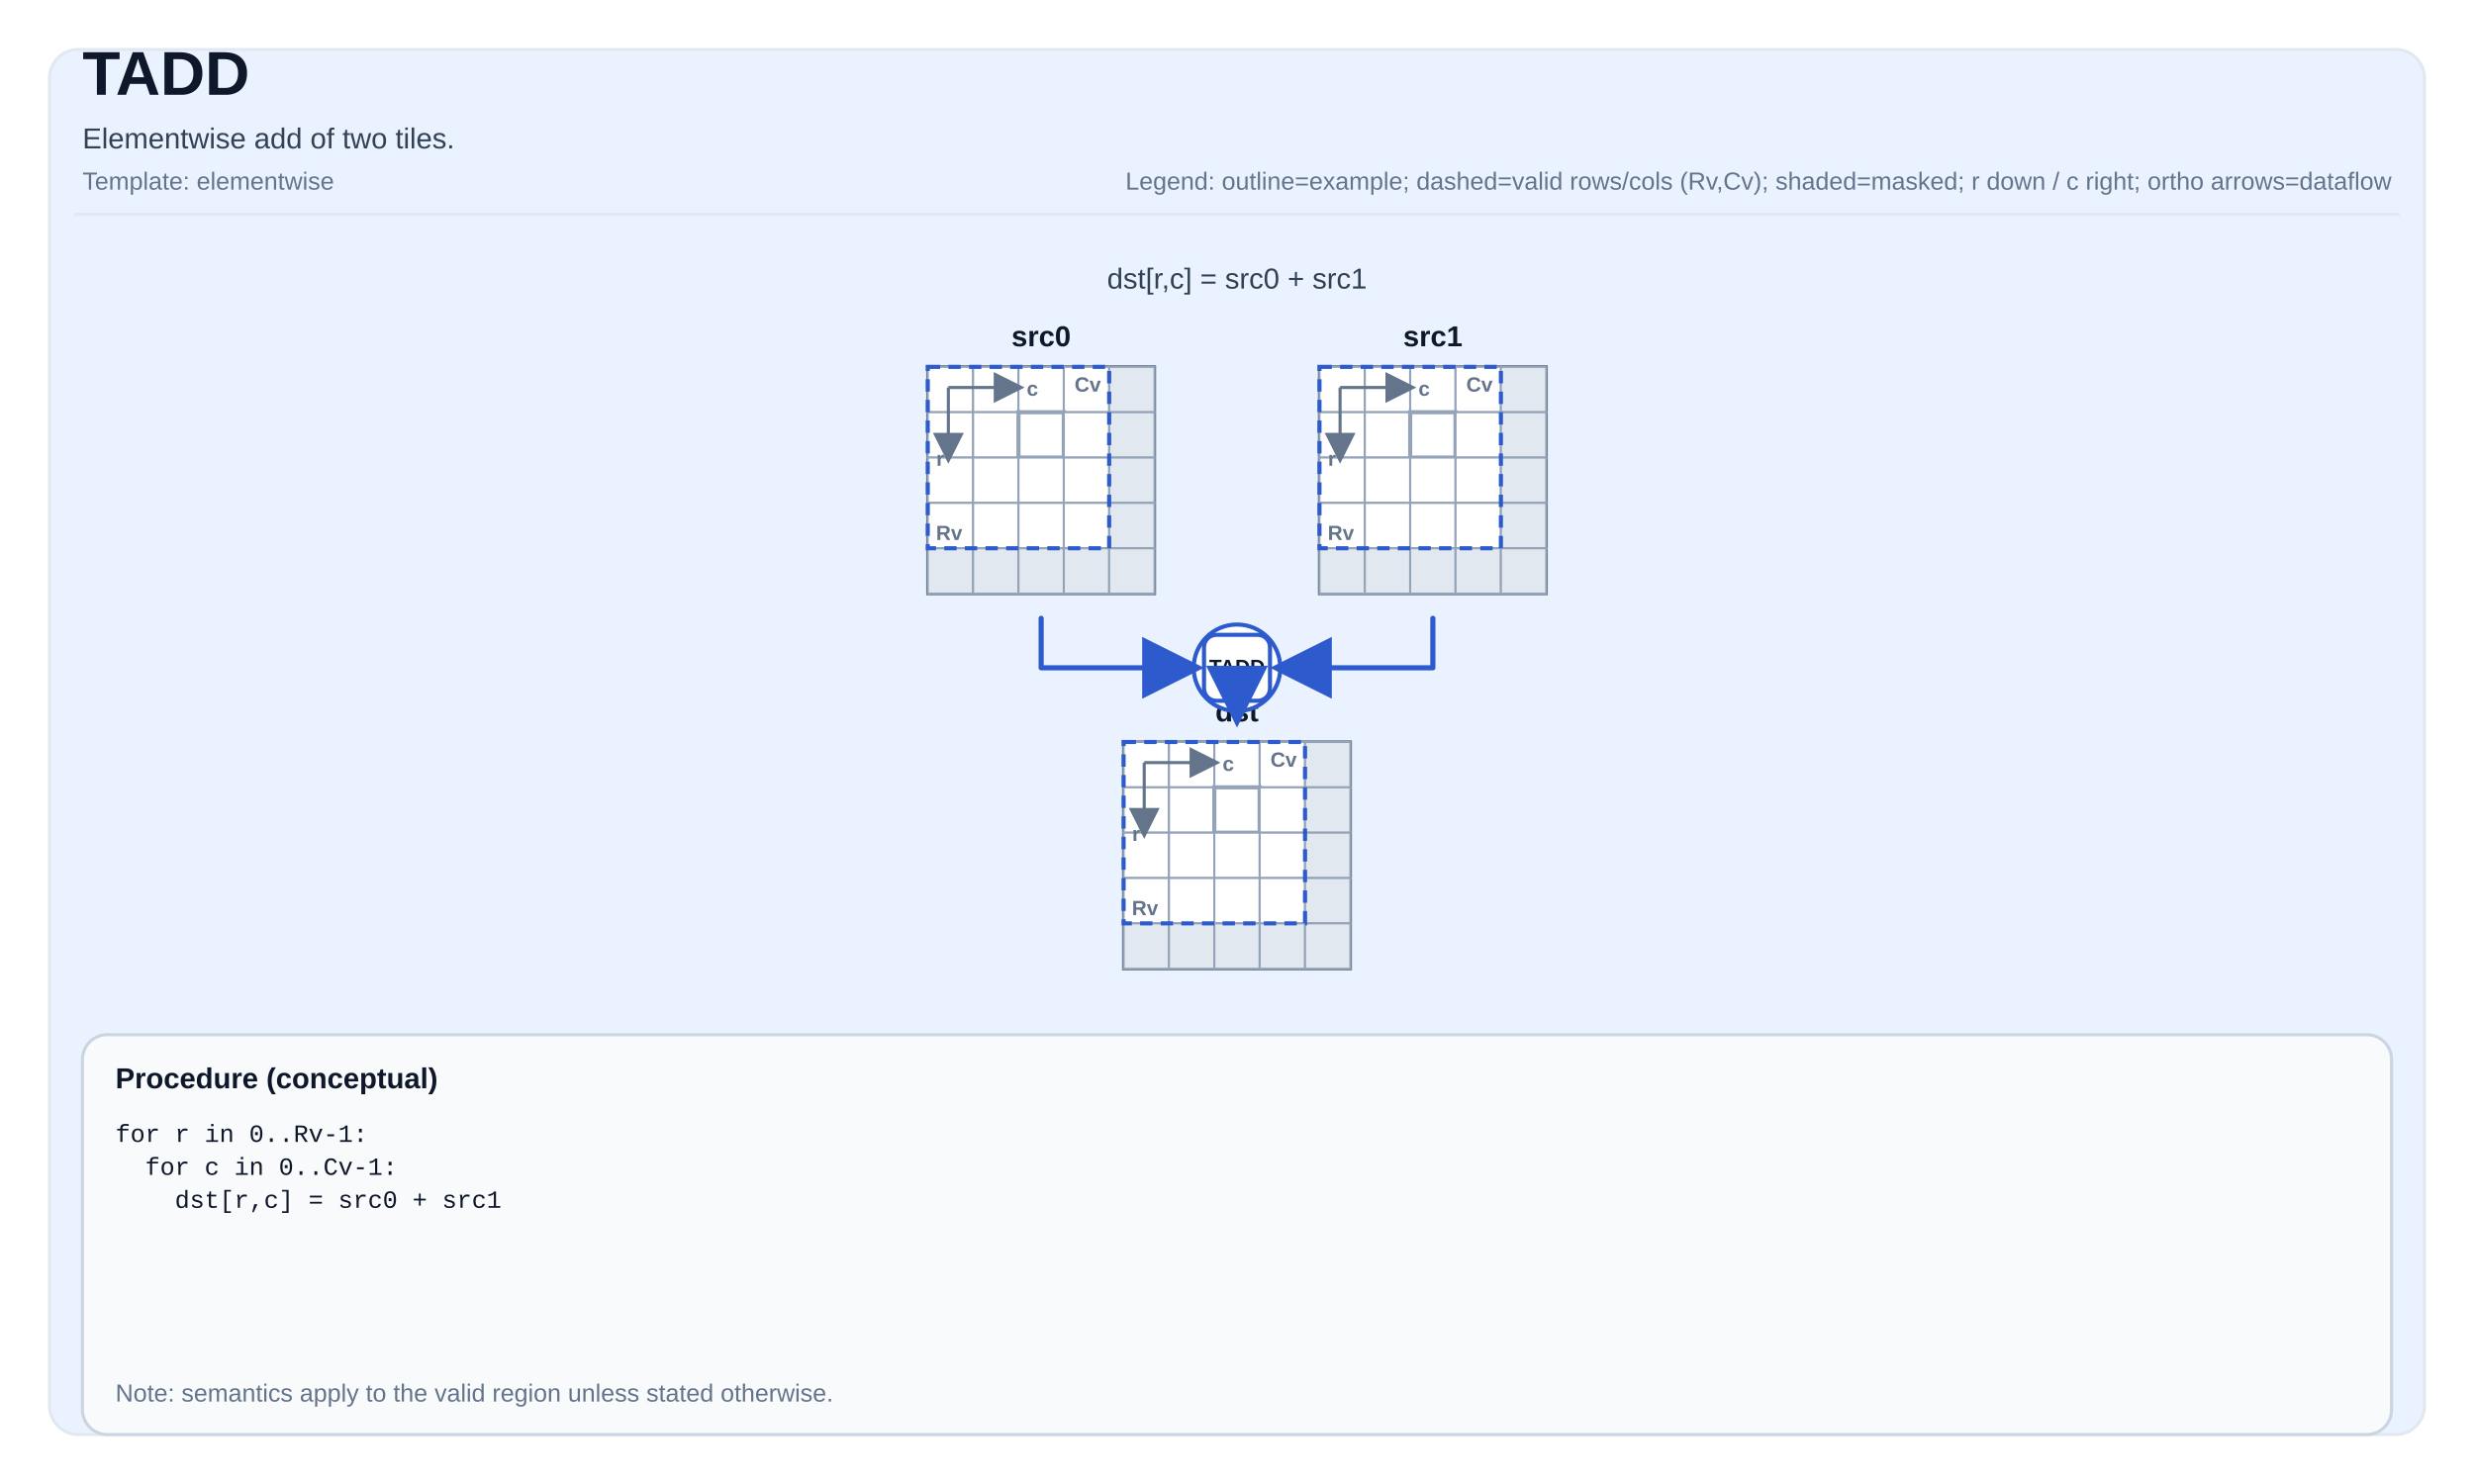
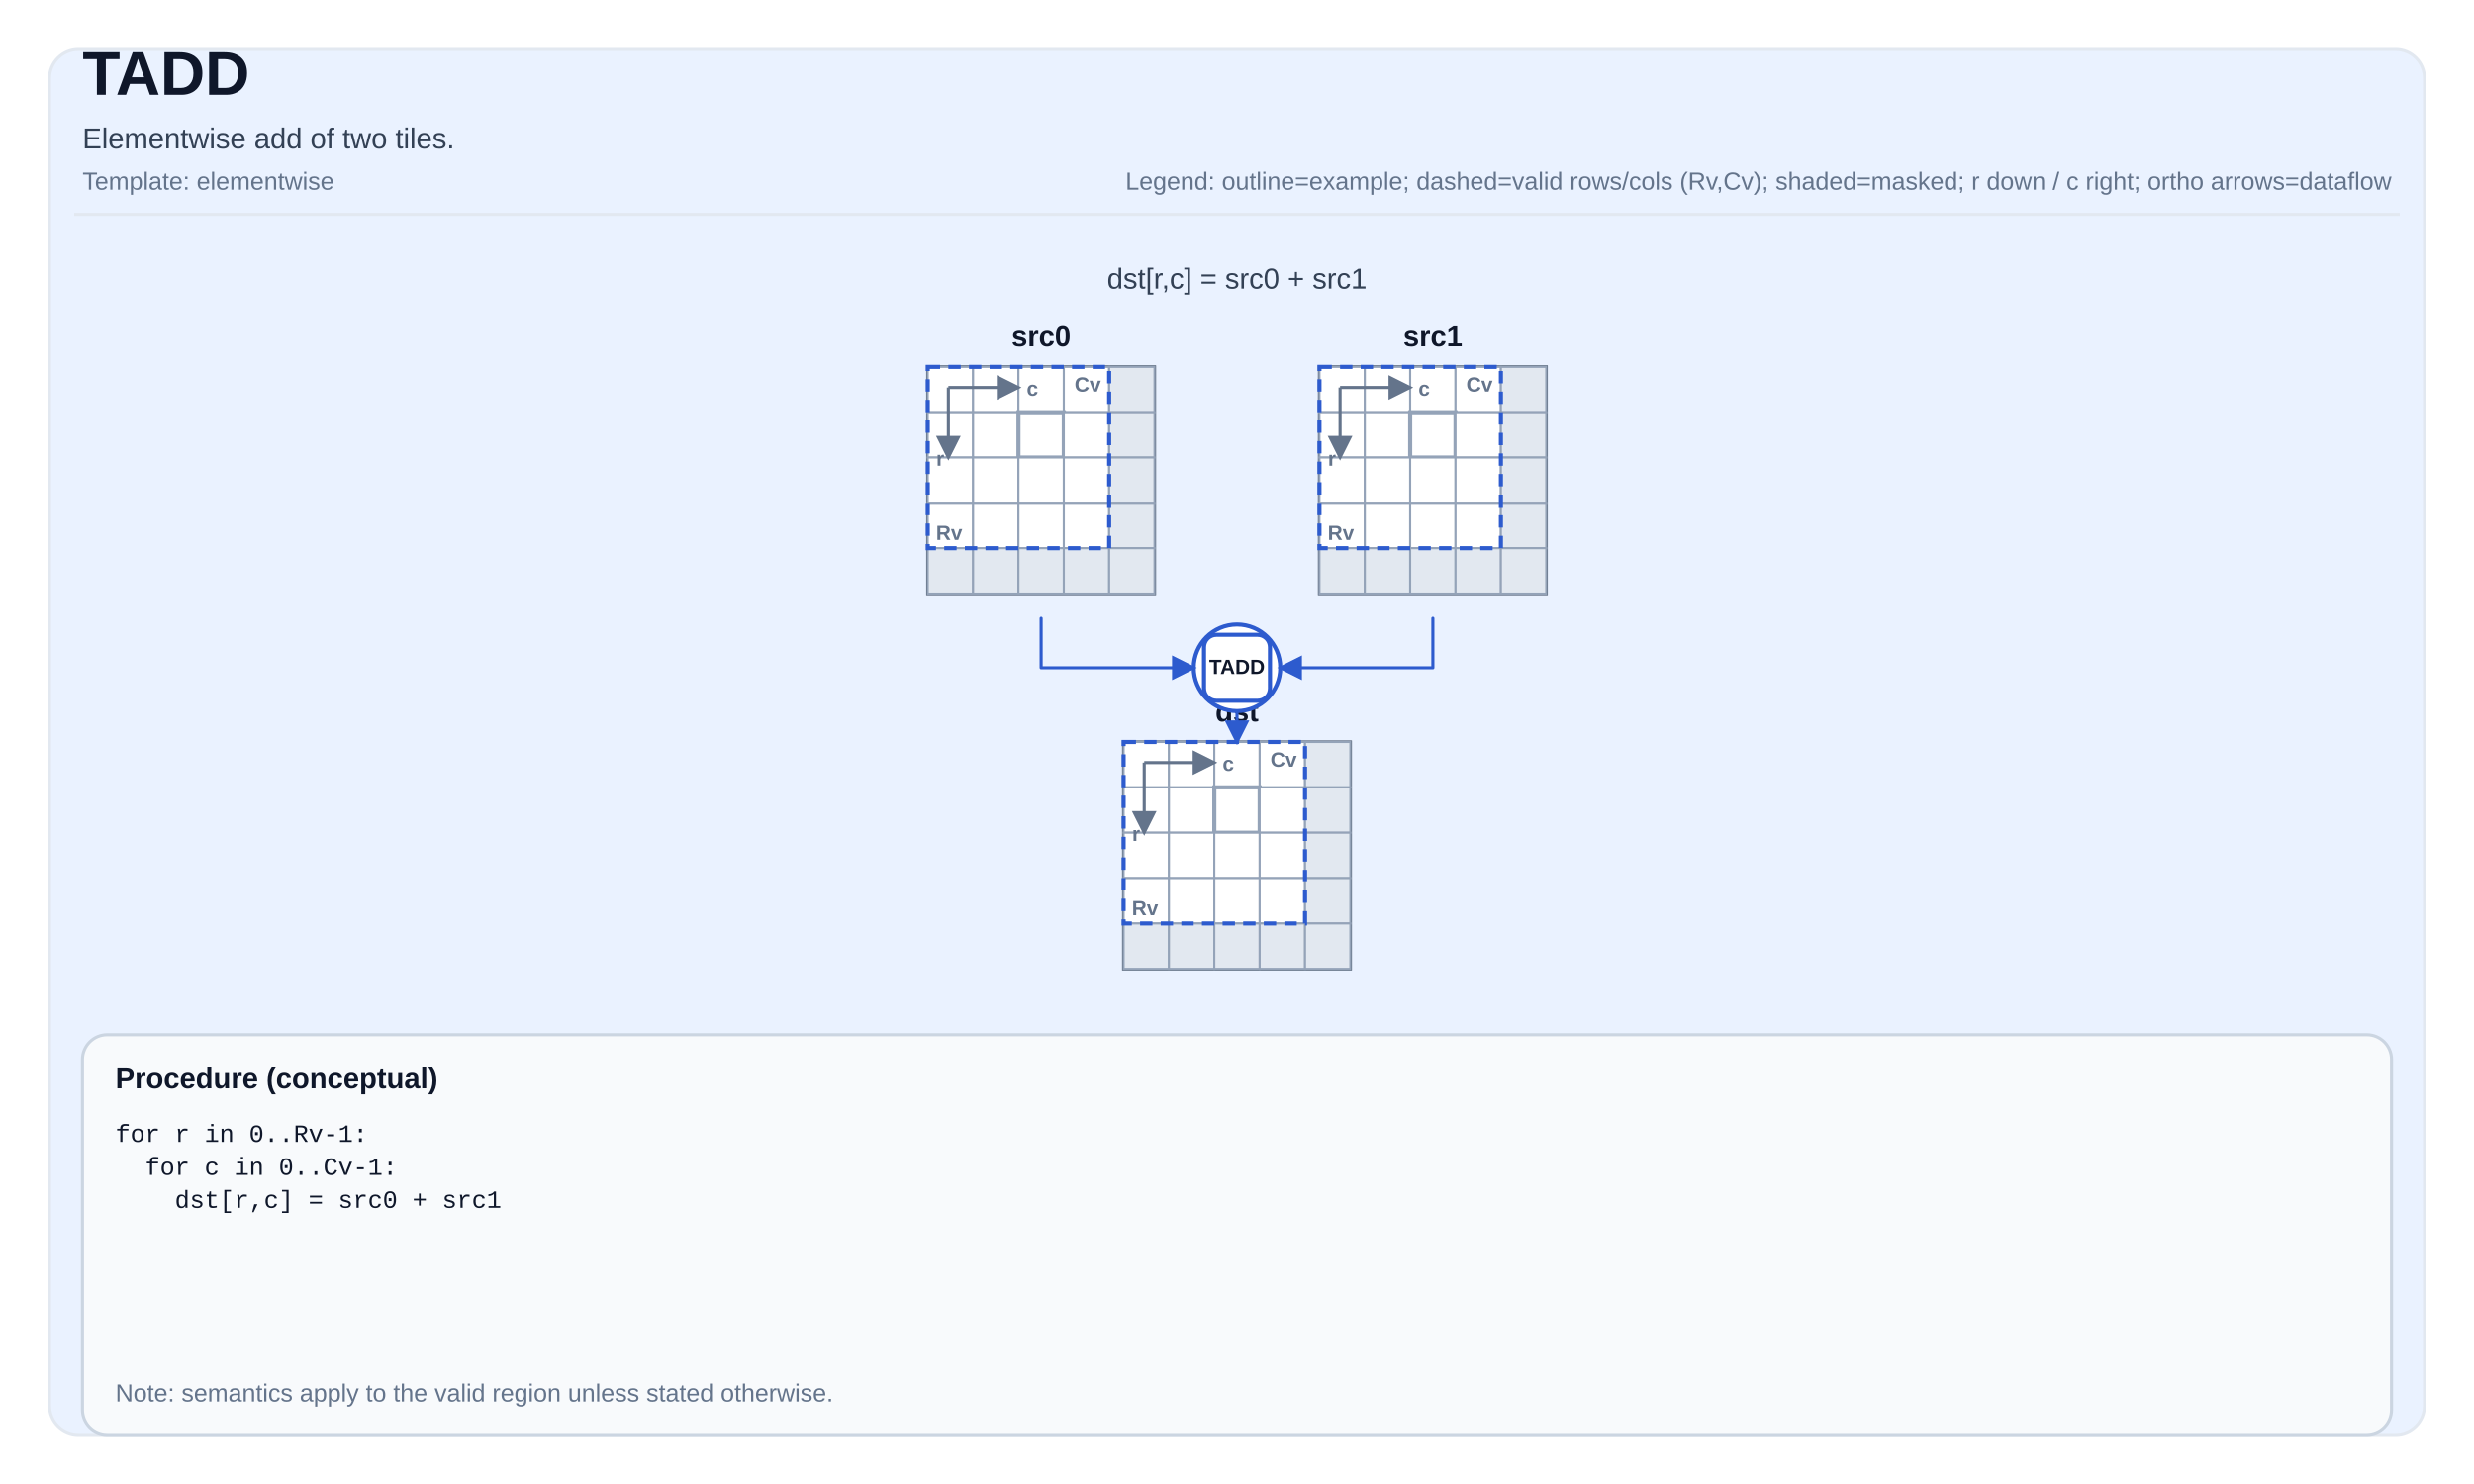
<svg xmlns="http://www.w3.org/2000/svg" width="1200" height="720" viewBox="0 0 1200 720" role="img" aria-label="TADD tile operation diagram">
  <defs>
-     <marker id="arrow" markerWidth="12" markerHeight="12" refX="10" refY="6" orient="auto">
-       <path d="M0,0 L0,12 L12,6 z" fill="#2D5BCE" />
+     <marker id="arrow" markerWidth="8" markerHeight="8" refX="7" refY="4" orient="auto">
+       <path d="M0,0 L0,8 L8,4 z" fill="#2D5BCE" />
    </marker>
-     <marker id="axisArrow" markerWidth="10" markerHeight="10" refX="8" refY="5" orient="auto">
-       <path d="M0,0 L0,10 L10,5 z" fill="#64748b" />
+     <marker id="axisArrow" markerWidth="8" markerHeight="8" refX="7" refY="4" orient="auto">
+       <path d="M0,0 L0,8 L8,4 z" fill="#64748b" />
    </marker>
  </defs>
  <style>
svg { font-family: Arial, Helvetica, sans-serif; }
.title { font-size: 30px; font-weight: 700; fill: #0f172a; }
.subtitle { font-size: 14px; fill: #334155; }
.meta { font-size: 12px; fill: #64748b; }
.frame { fill: white; }
.panel { fill: #EAF2FF; stroke: #e2e8f0; stroke-width: 1.5; rx: 14; }
.tileLabel { font-size: 14px; font-weight: 700; fill: #0f172a; }
.tileBorder { fill: none; stroke: #475569; stroke-width: 1.5; }
.cell { fill: #ffffff; stroke: #94a3b8; stroke-width: 1; }
.cellMasked { fill: #e2e8f0; }
.cellHL { stroke-width: 2; }
.cellText { font-family: ui-monospace, SFMono-Regular, Menlo, Monaco, Consolas, 'Liberation Mono', 'Courier New', monospace; font-size: 10px; fill: #0f172a; }
- .arrow { stroke-width: 2.5; fill: none; stroke-linejoin: round; stroke-linecap: round; }
+ .arrow { stroke-width: 1.5; fill: none; stroke-linejoin: round; stroke-linecap: round; }
.axisLine { stroke: #64748b; stroke-width: 1.5; fill: none; }
.axisText { font-size: 10px; fill: #64748b; font-weight: 700; }
.opCircle { fill: #ffffff; stroke-width: 2; }
.opRect { fill: #ffffff; stroke-width: 2; }
.opText { font-size: 10px; font-weight: 800; fill: #0f172a; }
.procBox { fill: #f8fafc; stroke: #cbd5e1; stroke-width: 1.5; rx: 12; }
.procTitle { font-size: 14px; font-weight: 700; fill: #0f172a; }
.procText { font-family: ui-monospace, SFMono-Regular, Menlo, Monaco, Consolas, 'Liberation Mono', 'Courier New', monospace; font-size: 12px; fill: #0f172a; }
.smallLabel { font-size: 12px; fill: #334155; }
.scalarBox { fill: #ffffff; stroke: #cbd5e1; stroke-width: 1.5; }
.scalarValue { font-size: 16px; font-weight: 700; }
.validBox { fill: none; stroke-width: 2; stroke-dasharray: 6 4; }
</style>
  <rect x="0" y="0" width="1200" height="720" class="frame" />
  <rect x="24" y="24" width="1152" height="672" class="panel" />
  <text x="40" y="46" class="title">TADD</text>
  <text x="40" y="72" class="subtitle">Elementwise add of two tiles.</text>
  <text x="40" y="92" class="meta">Template: elementwise</text>
  <text x="1160" y="92" class="meta" text-anchor="end">Legend: outline=example; dashed=valid rows/cols (Rv,Cv); shaded=masked; r down / c right; ortho arrows=dataflow</text>
  <line x1="36" y1="104" x2="1164" y2="104" stroke="#e2e8f0" stroke-width="1.5" />
  <text x="600" y="140" class="subtitle" text-anchor="middle" fill="#2D5BCE">dst[r,c] = src0 + src1</text>
  <text x="505" y="168" class="tileLabel" text-anchor="middle">src0</text>
  <rect x="450" y="178" width="110" height="110" class="tileBorder" />
  <rect x="450" y="178" width="22" height="22" class="cell" />
  <rect x="472" y="178" width="22" height="22" class="cell" />
  <rect x="494" y="178" width="22" height="22" class="cell" />
  <rect x="516" y="178" width="22" height="22" class="cell" />
  <rect x="538" y="178" width="22" height="22" class="cell cellMasked" />
  <rect x="450" y="200" width="22" height="22" class="cell" />
  <rect x="472" y="200" width="22" height="22" class="cell" />
  <rect x="494" y="200" width="22" height="22" class="cell cellHL" stroke="#2D5BCE" />
  <rect x="516" y="200" width="22" height="22" class="cell" />
  <rect x="538" y="200" width="22" height="22" class="cell cellMasked" />
  <rect x="450" y="222" width="22" height="22" class="cell" />
  <rect x="472" y="222" width="22" height="22" class="cell" />
  <rect x="494" y="222" width="22" height="22" class="cell" />
  <rect x="516" y="222" width="22" height="22" class="cell" />
  <rect x="538" y="222" width="22" height="22" class="cell cellMasked" />
  <rect x="450" y="244" width="22" height="22" class="cell" />
  <rect x="472" y="244" width="22" height="22" class="cell" />
  <rect x="494" y="244" width="22" height="22" class="cell" />
  <rect x="516" y="244" width="22" height="22" class="cell" />
  <rect x="538" y="244" width="22" height="22" class="cell cellMasked" />
  <rect x="450" y="266" width="22" height="22" class="cell cellMasked" />
  <rect x="472" y="266" width="22" height="22" class="cell cellMasked" />
  <rect x="494" y="266" width="22" height="22" class="cell cellMasked" />
  <rect x="516" y="266" width="22" height="22" class="cell cellMasked" />
  <rect x="538" y="266" width="22" height="22" class="cell cellMasked" />
  <rect x="450" y="178" width="88" height="88" class="validBox" stroke="#2D5BCE" />
  <text x="454" y="262" class="axisText">Rv</text>
  <text x="534" y="190" class="axisText" text-anchor="end">Cv</text>
  <path d="M 460 188 L 494 188" class="axisLine" marker-end="url(#axisArrow)" />
  <path d="M 460 188 L 460 222" class="axisLine" marker-end="url(#axisArrow)" />
  <text x="498" y="192" class="axisText">c</text>
  <text x="458" y="226" class="axisText" text-anchor="end">r</text>
  <text x="695" y="168" class="tileLabel" text-anchor="middle">src1</text>
  <rect x="640" y="178" width="110" height="110" class="tileBorder" />
  <rect x="640" y="178" width="22" height="22" class="cell" />
  <rect x="662" y="178" width="22" height="22" class="cell" />
  <rect x="684" y="178" width="22" height="22" class="cell" />
  <rect x="706" y="178" width="22" height="22" class="cell" />
  <rect x="728" y="178" width="22" height="22" class="cell cellMasked" />
  <rect x="640" y="200" width="22" height="22" class="cell" />
  <rect x="662" y="200" width="22" height="22" class="cell" />
  <rect x="684" y="200" width="22" height="22" class="cell cellHL" stroke="#2D5BCE" />
  <rect x="706" y="200" width="22" height="22" class="cell" />
  <rect x="728" y="200" width="22" height="22" class="cell cellMasked" />
  <rect x="640" y="222" width="22" height="22" class="cell" />
  <rect x="662" y="222" width="22" height="22" class="cell" />
  <rect x="684" y="222" width="22" height="22" class="cell" />
  <rect x="706" y="222" width="22" height="22" class="cell" />
  <rect x="728" y="222" width="22" height="22" class="cell cellMasked" />
  <rect x="640" y="244" width="22" height="22" class="cell" />
  <rect x="662" y="244" width="22" height="22" class="cell" />
  <rect x="684" y="244" width="22" height="22" class="cell" />
  <rect x="706" y="244" width="22" height="22" class="cell" />
  <rect x="728" y="244" width="22" height="22" class="cell cellMasked" />
  <rect x="640" y="266" width="22" height="22" class="cell cellMasked" />
  <rect x="662" y="266" width="22" height="22" class="cell cellMasked" />
  <rect x="684" y="266" width="22" height="22" class="cell cellMasked" />
  <rect x="706" y="266" width="22" height="22" class="cell cellMasked" />
  <rect x="728" y="266" width="22" height="22" class="cell cellMasked" />
  <rect x="640" y="178" width="88" height="88" class="validBox" stroke="#2D5BCE" />
  <text x="644" y="262" class="axisText">Rv</text>
  <text x="724" y="190" class="axisText" text-anchor="end">Cv</text>
  <path d="M 650 188 L 684 188" class="axisLine" marker-end="url(#axisArrow)" />
  <path d="M 650 188 L 650 222" class="axisLine" marker-end="url(#axisArrow)" />
  <text x="688" y="192" class="axisText">c</text>
  <text x="648" y="226" class="axisText" text-anchor="end">r</text>
  <text x="600" y="350" class="tileLabel" text-anchor="middle">dst</text>
  <rect x="545" y="360" width="110" height="110" class="tileBorder" />
  <rect x="545" y="360" width="22" height="22" class="cell" />
  <rect x="567" y="360" width="22" height="22" class="cell" />
  <rect x="589" y="360" width="22" height="22" class="cell" />
  <rect x="611" y="360" width="22" height="22" class="cell" />
  <rect x="633" y="360" width="22" height="22" class="cell cellMasked" />
  <rect x="545" y="382" width="22" height="22" class="cell" />
  <rect x="567" y="382" width="22" height="22" class="cell" />
  <rect x="589" y="382" width="22" height="22" class="cell cellHL" stroke="#2D5BCE" />
  <rect x="611" y="382" width="22" height="22" class="cell" />
  <rect x="633" y="382" width="22" height="22" class="cell cellMasked" />
  <rect x="545" y="404" width="22" height="22" class="cell" />
  <rect x="567" y="404" width="22" height="22" class="cell" />
  <rect x="589" y="404" width="22" height="22" class="cell" />
  <rect x="611" y="404" width="22" height="22" class="cell" />
  <rect x="633" y="404" width="22" height="22" class="cell cellMasked" />
  <rect x="545" y="426" width="22" height="22" class="cell" />
  <rect x="567" y="426" width="22" height="22" class="cell" />
  <rect x="589" y="426" width="22" height="22" class="cell" />
  <rect x="611" y="426" width="22" height="22" class="cell" />
  <rect x="633" y="426" width="22" height="22" class="cell cellMasked" />
  <rect x="545" y="448" width="22" height="22" class="cell cellMasked" />
  <rect x="567" y="448" width="22" height="22" class="cell cellMasked" />
  <rect x="589" y="448" width="22" height="22" class="cell cellMasked" />
  <rect x="611" y="448" width="22" height="22" class="cell cellMasked" />
  <rect x="633" y="448" width="22" height="22" class="cell cellMasked" />
  <rect x="545" y="360" width="88" height="88" class="validBox" stroke="#2D5BCE" />
  <text x="549" y="444" class="axisText">Rv</text>
  <text x="629" y="372" class="axisText" text-anchor="end">Cv</text>
  <path d="M 555 370 L 589 370" class="axisLine" marker-end="url(#axisArrow)" />
  <path d="M 555 370 L 555 404" class="axisLine" marker-end="url(#axisArrow)" />
  <text x="593" y="374" class="axisText">c</text>
  <text x="553" y="408" class="axisText" text-anchor="end">r</text>
  <circle cx="600" cy="324" r="21" class="opCircle" stroke="#2D5BCE" />
  <rect x="584" y="308" width="32" height="32" rx="6" class="opRect" stroke="#2D5BCE" />
  <text x="600" y="327.0" class="opText" font-size="10px" text-anchor="middle">TADD</text>
-   <path d="M 505 300 L 505 324 L 579 324 L 579 324" class="arrow" stroke="#2D5BCE" marker-end="url(#arrow)" />
-   <path d="M 695 300 L 695 324 L 621 324 L 621 324" class="arrow" stroke="#2D5BCE" marker-end="url(#arrow)" />
-   <path d="M 600 345 L 600 346 L 600 346 L 600 348" class="arrow" stroke="#2D5BCE" marker-end="url(#arrow)" />
+   <path d="M 505 300 L 505 324 L 579 324" class="arrow" stroke="#2D5BCE" marker-end="url(#arrow)" />
+   <path d="M 695 300 L 695 324 L 621 324" class="arrow" stroke="#2D5BCE" marker-end="url(#arrow)" />
+   <path d="M 600 345 L 600 360" class="arrow" stroke="#2D5BCE" marker-end="url(#arrow)" />
  <rect x="40" y="502" width="1120" height="194" class="procBox" />
  <text x="56" y="528" class="procTitle">Procedure (conceptual)</text>
  <text x="56" y="554" class="procText" xml:space="preserve">
    <tspan x="56" dy="0">for r in 0..Rv-1:</tspan>
    <tspan x="56" dy="16">  for c in 0..Cv-1:</tspan>
    <tspan x="56" dy="16">    dst[r,c] = src0 + src1</tspan>
  </text>
  <text x="56" y="680" class="meta">Note: semantics apply to the valid region unless stated otherwise.</text>
</svg>
